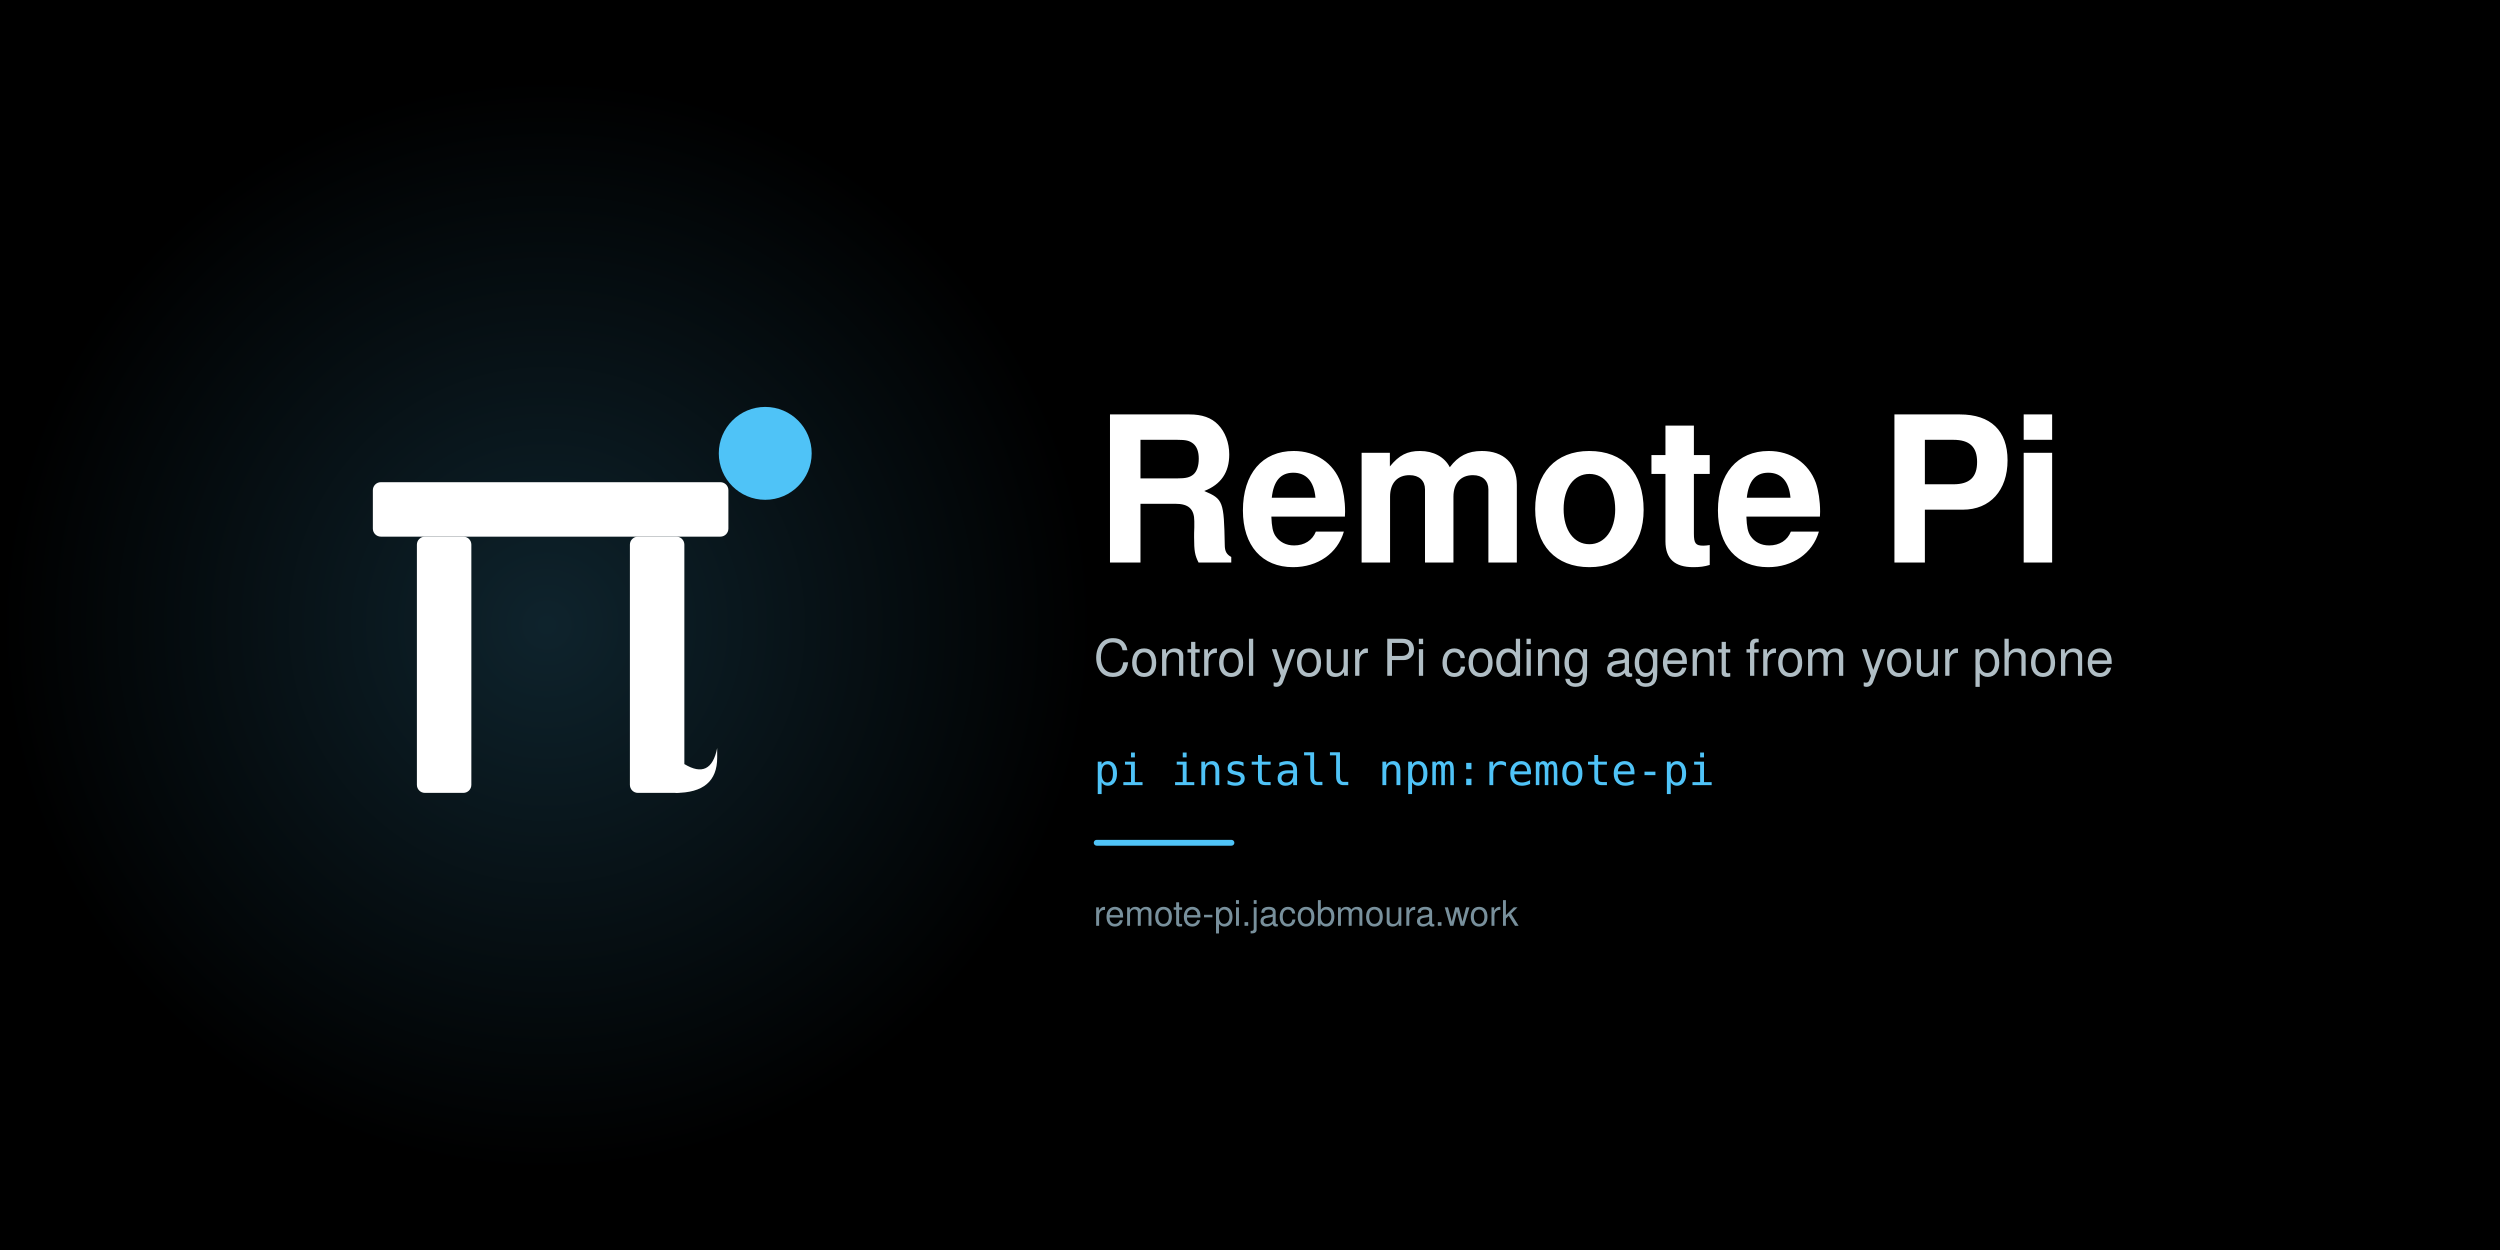
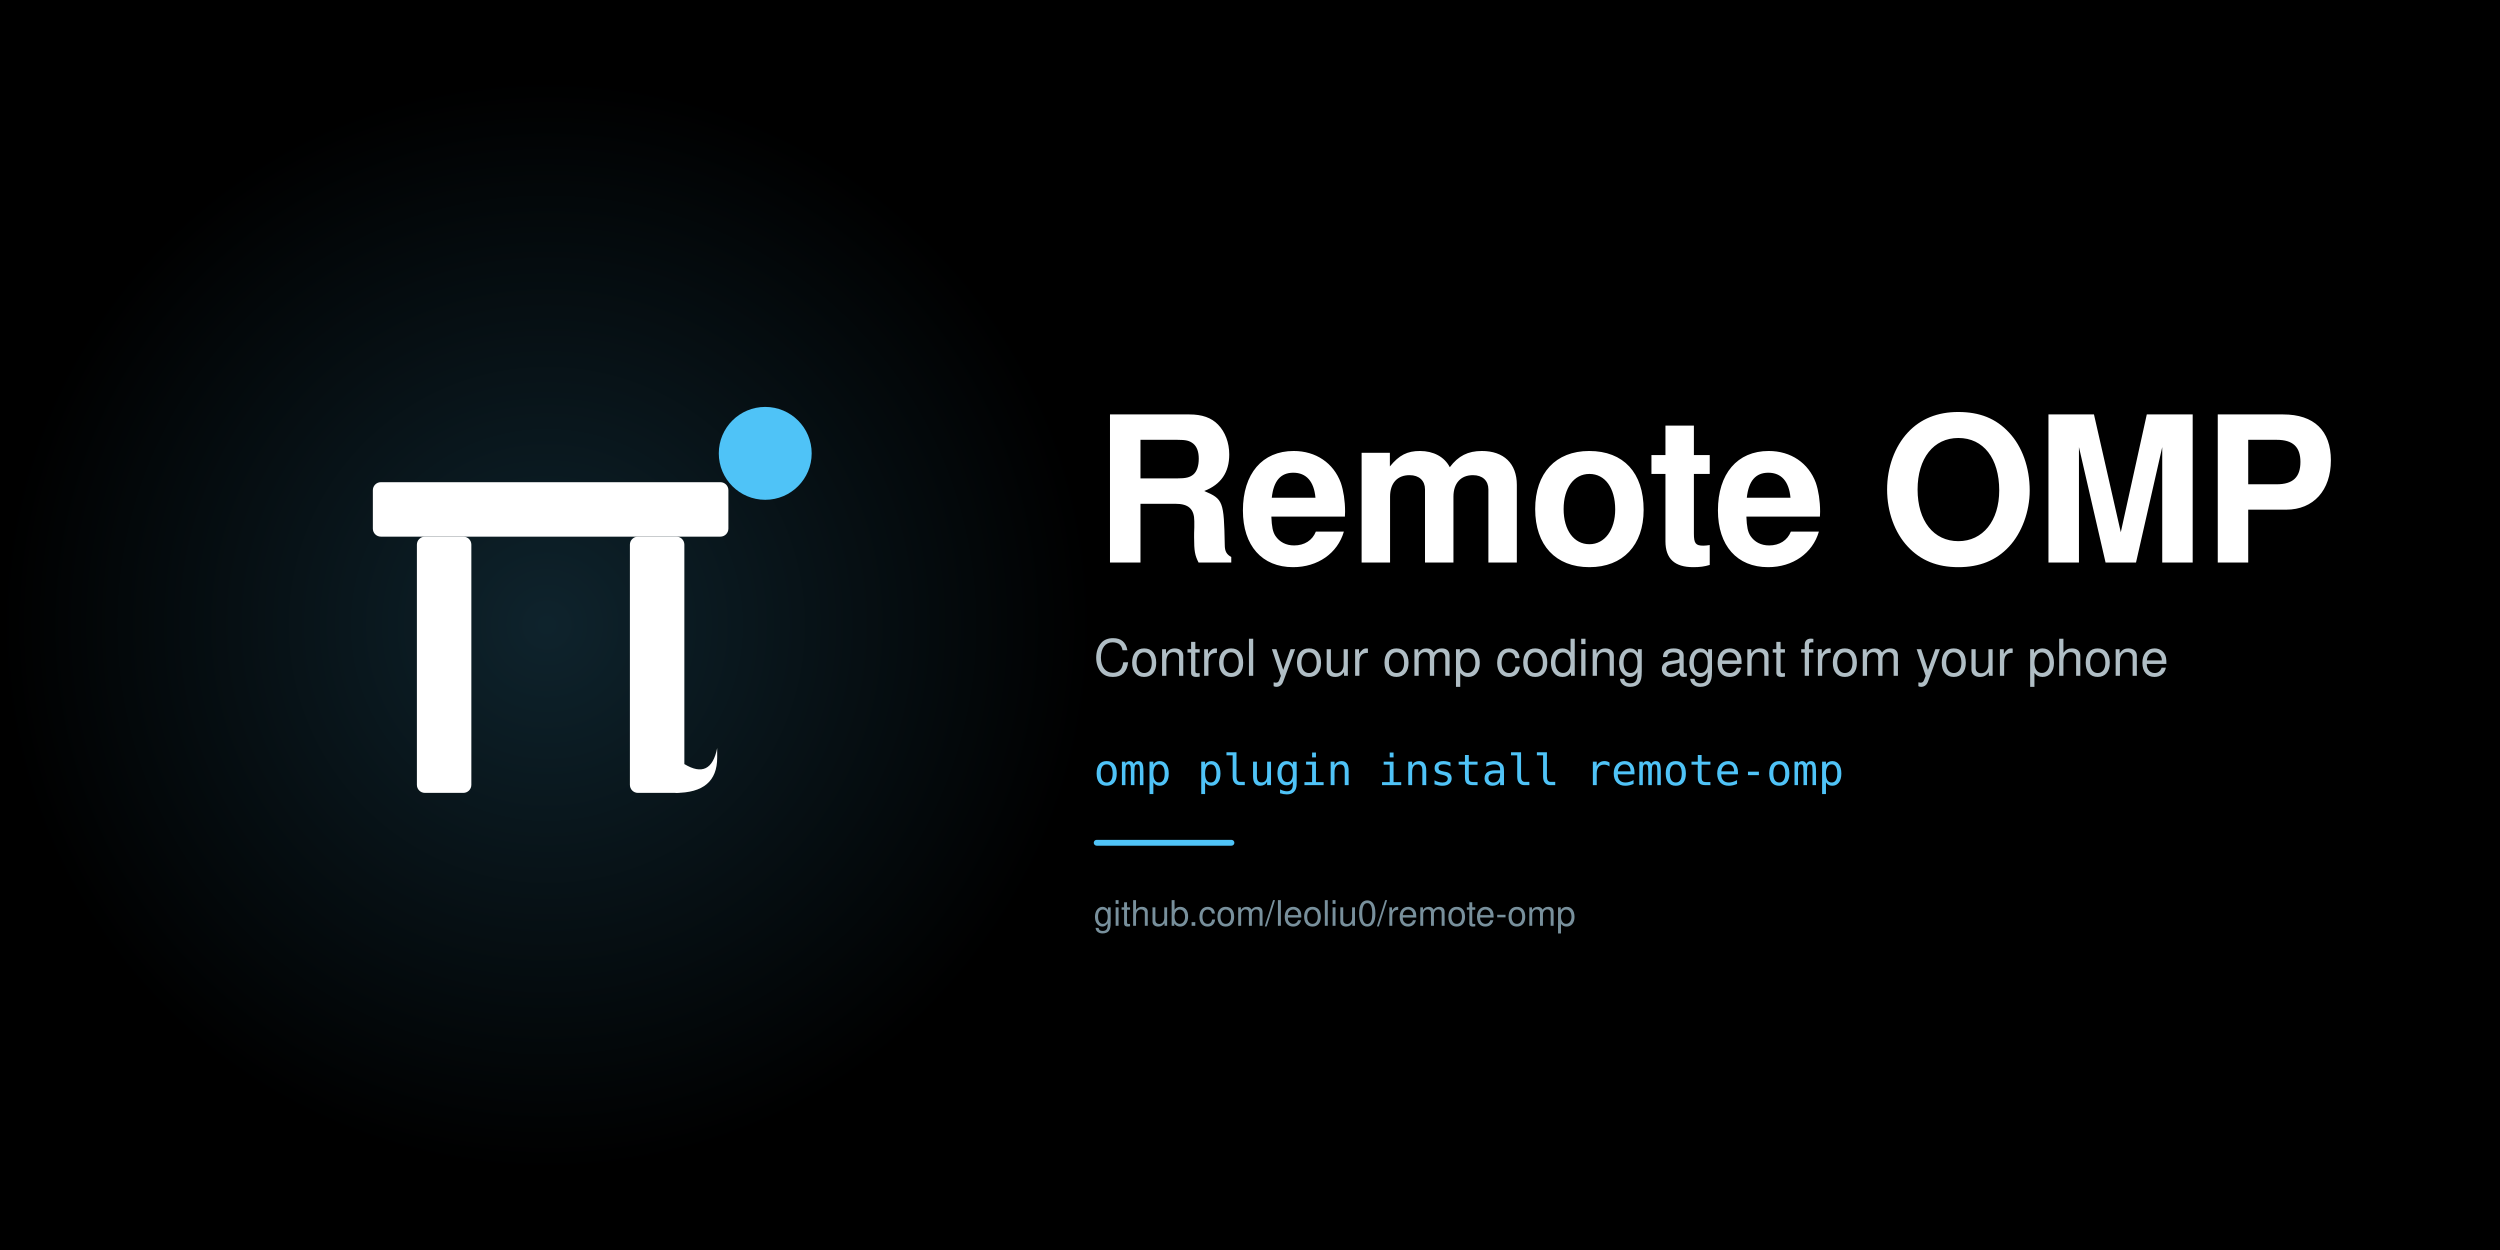
<svg xmlns="http://www.w3.org/2000/svg" viewBox="0 0 1280 640" width="1280" height="640">
  <rect width="1280" height="640" fill="#000000" />
  <defs>
    <radialGradient id="accentGlow" cx="50%" cy="50%" r="50%">
      <stop offset="0%" stop-color="#4FC3F7" stop-opacity="0.18" />
      <stop offset="100%" stop-color="#4FC3F7" stop-opacity="0" />
    </radialGradient>
  </defs>
  <circle cx="280" cy="320" r="280" fill="url(#accentGlow)" />
  <g transform="translate(72, 96) scale(0.41)">
    <g fill="#FFFFFF">
      <rect x="290" y="368" width="444" height="68" rx="10" />
      <rect x="345" y="436" width="68" height="320" rx="10" />
      <rect x="611" y="436" width="68" height="320" rx="10" />
      <path d="M 679 720 Q 712 740 720 700 L 720 712 Q 720 756 668 756 L 668 736 Z" />
    </g>
    <circle cx="780" cy="332" r="58" fill="#4FC3F7" />
  </g>
-   <text x="560" y="288" font-family="-apple-system, BlinkMacSystemFont, 'Segoe UI', Helvetica, Arial, sans-serif" font-size="104" font-weight="700" fill="#FFFFFF" letter-spacing="-1">Remote Pi</text>
-   <text x="560" y="346" font-family="-apple-system, BlinkMacSystemFont, 'Segoe UI', Helvetica, Arial, sans-serif" font-size="26" font-weight="400" fill="#B0BEC5">Control your Pi coding agent from your phone</text>
-   <text x="560" y="402" font-family="ui-monospace, 'SF Mono', Menlo, Consolas, monospace" font-size="22" font-weight="500" fill="#4FC3F7">pi install npm:remote-pi</text>
+   <text x="560" y="288" font-family="-apple-system, BlinkMacSystemFont, 'Segoe UI', Helvetica, Arial, sans-serif" font-size="104" font-weight="700" fill="#FFFFFF" letter-spacing="-1">Remote OMP</text>
+   <text x="560" y="346" font-family="-apple-system, BlinkMacSystemFont, 'Segoe UI', Helvetica, Arial, sans-serif" font-size="26" font-weight="400" fill="#B0BEC5">Control your omp coding agent from your phone</text>
+   <text x="560" y="402" font-family="ui-monospace, 'SF Mono', Menlo, Consolas, monospace" font-size="22" font-weight="500" fill="#4FC3F7">omp plugin install remote-omp</text>
  <rect x="560" y="430" width="72" height="3" rx="1.5" fill="#4FC3F7" />
-   <text x="560" y="474" font-family="-apple-system, BlinkMacSystemFont, 'Segoe UI', Helvetica, Arial, sans-serif" font-size="18" font-weight="400" fill="#78909C">remote-pi.jacobmoura.work</text>
+   <text x="560" y="474" font-family="-apple-system, BlinkMacSystemFont, 'Segoe UI', Helvetica, Arial, sans-serif" font-size="18" font-weight="400" fill="#78909C">github.com/leoliu0/remote-omp</text>
</svg>
